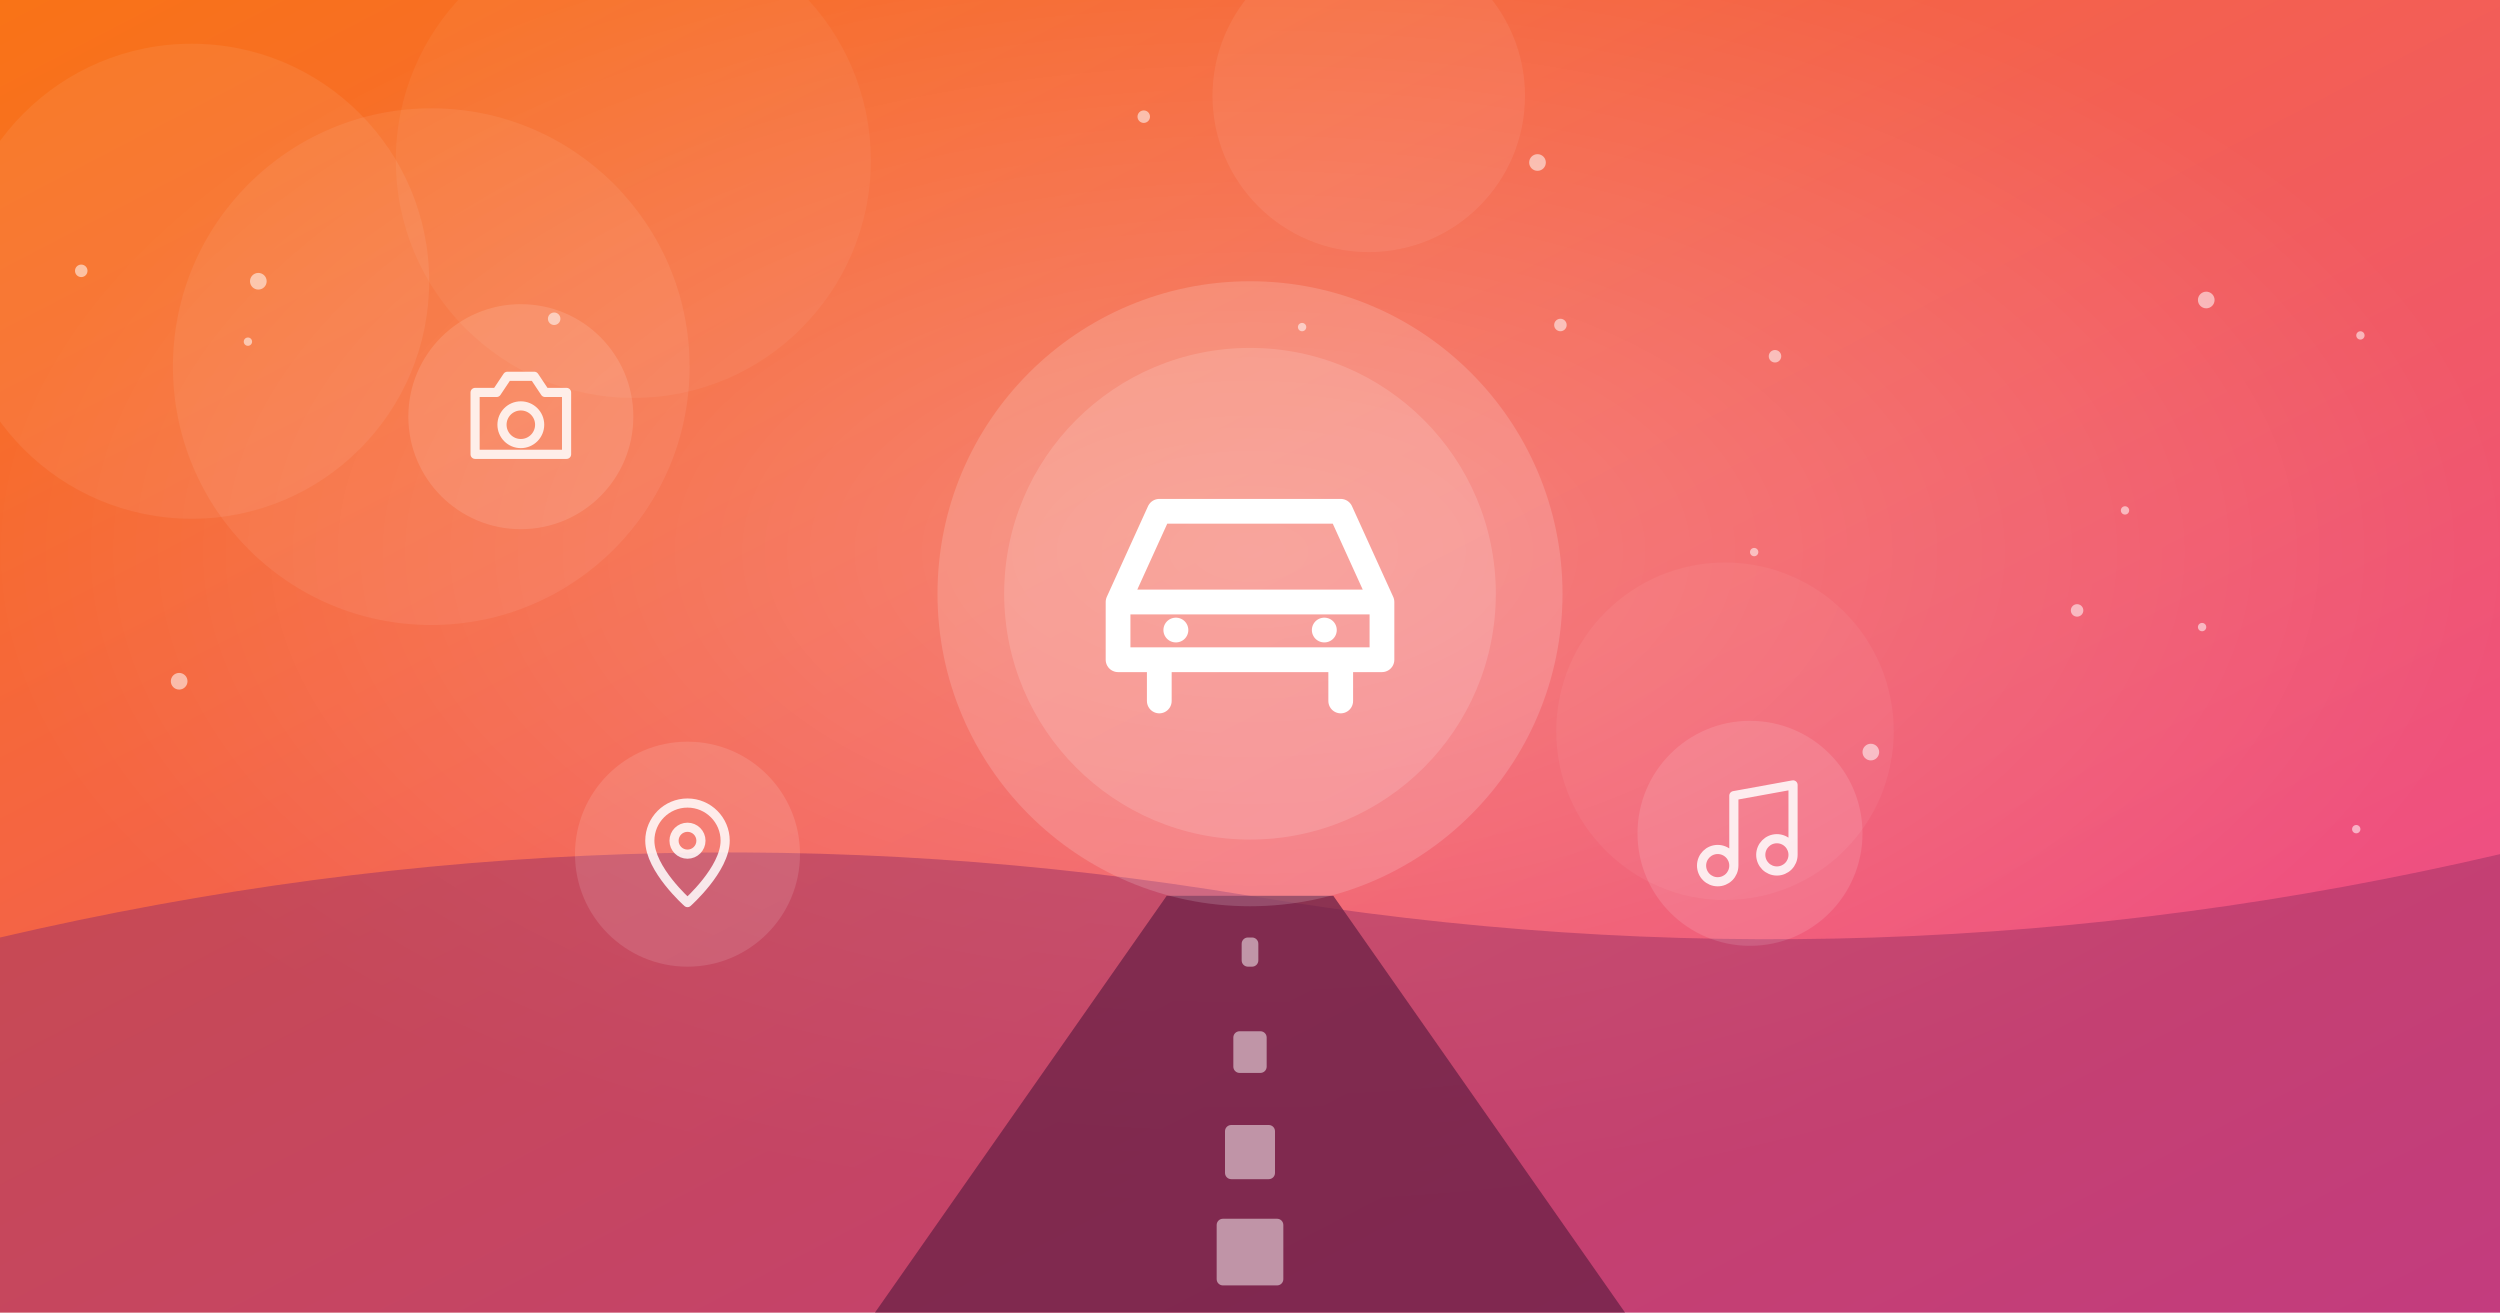
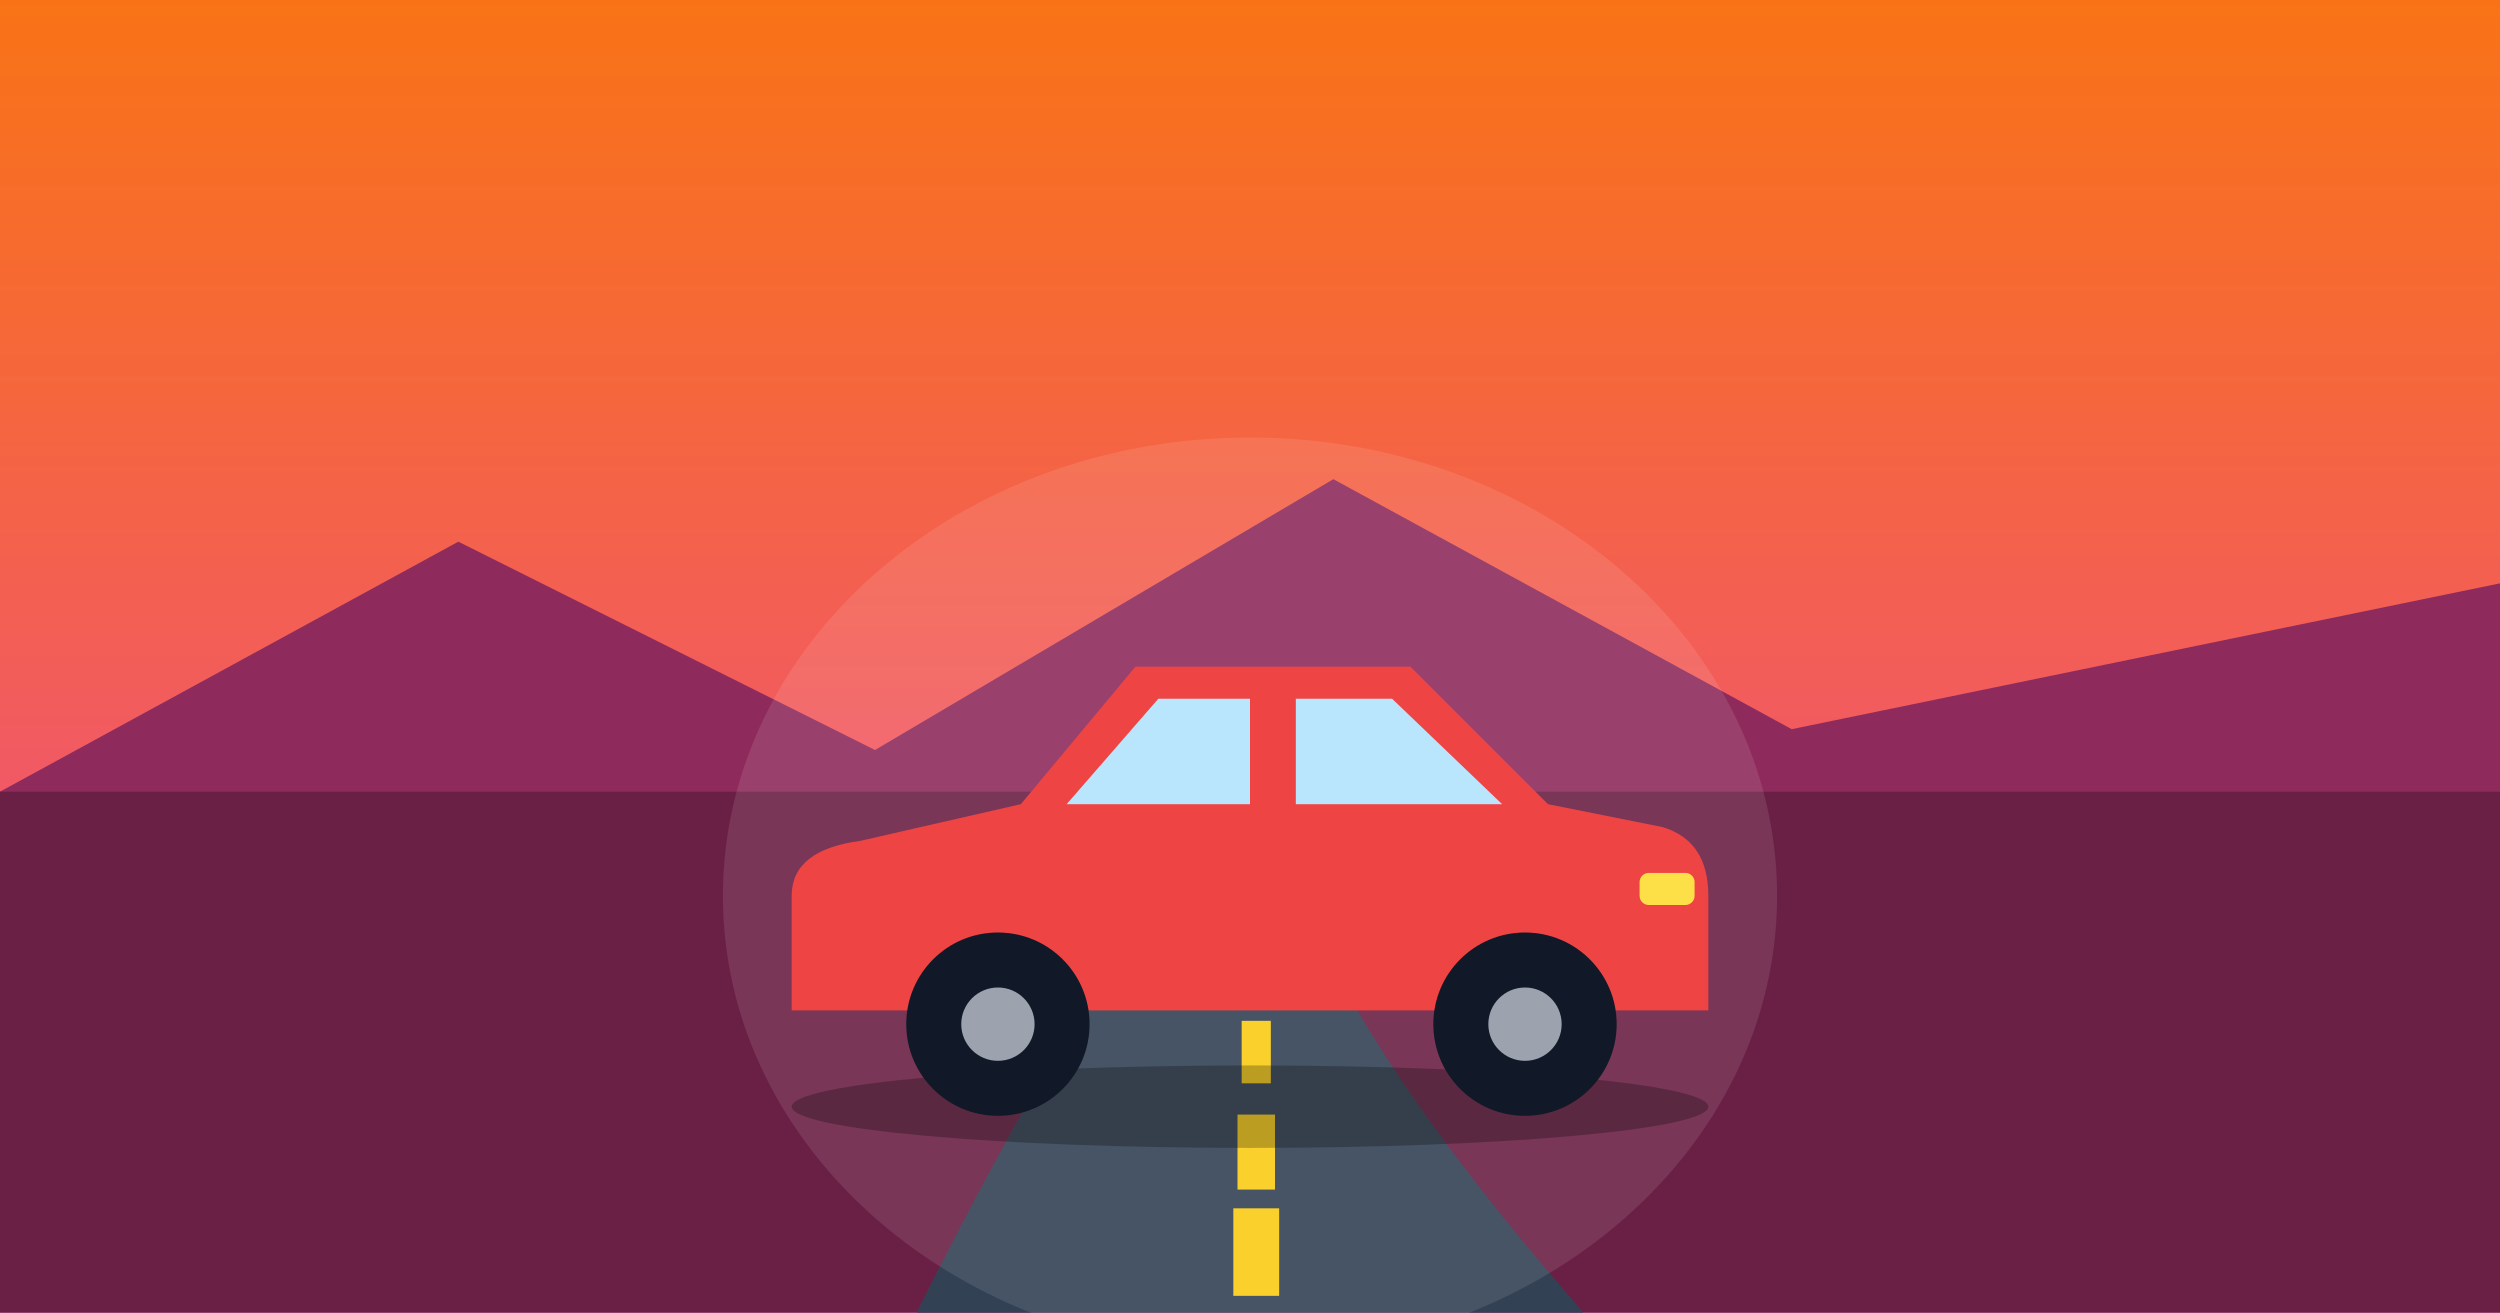
<svg xmlns="http://www.w3.org/2000/svg" viewBox="0 0 1200 630" width="1200" height="630">
  <defs>
-     <linearGradient id="g" x1="0" y1="0" x2="1" y2="1">
+     <linearGradient id="sky" x1="0" y1="0" x2="0" y2="1">
      <stop offset="0" stop-color="#f97316" />
      <stop offset="1" stop-color="#ec4899" />
    </linearGradient>
-     <radialGradient id="l" cx=".5" cy=".42" r=".5">
-       <stop offset="0" stop-color="#fff" stop-opacity=".22" />
-       <stop offset="1" stop-color="#fff" stop-opacity="0" />
-     </radialGradient>
  </defs>
-   <rect width="1200" height="630" fill="url(#g)" />
-   <circle cx="207" cy="176" r="124" fill="#fff" opacity="0.07" />
-   <circle cx="92" cy="135" r="114" fill="#fff" opacity="0.07" />
-   <circle cx="828" cy="351" r="81" fill="#fff" opacity="0.05" />
-   <circle cx="657" cy="46" r="75" fill="#fff" opacity="0.07" />
-   <circle cx="304" cy="77" r="114" fill="#fff" opacity="0.05" />
-   <rect width="1200" height="630" fill="url(#l)" />
-   <path d="M0 450 Q300 380 600 430 T1200 410 V630 H0Z" fill="#992f63" opacity=".5" />
-   <path d="M420 630 L560 430 L640 430 L780 630Z" fill="#6a2045" opacity=".75" />
-   <rect x="596" y="450" width="8" height="14" rx="3" fill="#fff" opacity=".5" />
-   <rect x="592" y="495" width="16" height="20" rx="3" fill="#fff" opacity=".5" />
-   <rect x="588" y="540" width="24" height="26" rx="3" fill="#fff" opacity=".5" />
-   <rect x="584" y="585" width="32" height="32" rx="3" fill="#fff" opacity=".5" />
-   <circle cx="625" cy="157" r="2" fill="#fff" opacity=".55" />
-   <circle cx="549" cy="56" r="3" fill="#fff" opacity=".55" />
-   <circle cx="1131" cy="398" r="2" fill="#fff" opacity=".55" />
-   <circle cx="39" cy="130" r="3" fill="#fff" opacity=".55" />
-   <circle cx="898" cy="361" r="4" fill="#fff" opacity=".55" />
-   <circle cx="997" cy="293" r="3" fill="#fff" opacity=".55" />
-   <circle cx="842" cy="265" r="2" fill="#fff" opacity=".55" />
-   <circle cx="1020" cy="245" r="2" fill="#fff" opacity=".55" />
-   <circle cx="738" cy="78" r="4" fill="#fff" opacity=".55" />
-   <circle cx="124" cy="135" r="4" fill="#fff" opacity=".55" />
-   <circle cx="119" cy="164" r="2" fill="#fff" opacity=".55" />
-   <circle cx="86" cy="327" r="4" fill="#fff" opacity=".55" />
-   <circle cx="1133" cy="161" r="2" fill="#fff" opacity=".55" />
-   <circle cx="266" cy="153" r="3" fill="#fff" opacity=".55" />
-   <circle cx="1057" cy="301" r="2" fill="#fff" opacity=".55" />
-   <circle cx="1059" cy="144" r="4" fill="#fff" opacity=".55" />
-   <circle cx="749" cy="156" r="3" fill="#fff" opacity=".55" />
-   <circle cx="852" cy="171" r="3" fill="#fff" opacity=".55" />
-   <circle cx="330" cy="410" r="54" fill="#fff" opacity=".12" />
-   <g transform="translate(299.0 379.0) scale(2.583)" fill="none" stroke="#fff" stroke-width="1.7" stroke-linecap="round" stroke-linejoin="round" opacity="0.85">
-     <path d="M12 21s-7-6.2-7-11.5a7 7 0 0 1 14 0C19 14.8 12 21 12 21zM12 7a2.5 2.5 0 1 0 0 5 2.5 2.5 0 0 0 0-5z" />
-   </g>
-   <circle cx="840" cy="400" r="54" fill="#fff" opacity=".12" />
-   <g transform="translate(809.0 369.0) scale(2.583)" fill="none" stroke="#fff" stroke-width="1.7" stroke-linecap="round" stroke-linejoin="round" opacity="0.85">
-     <path d="M9 18V5l11-2v13M9 18a3 3 0 1 1-6 0a3 3 0 1 1 6 0zM20 16a3 3 0 1 1-6 0a3 3 0 1 1 6 0z" />
-   </g>
-   <circle cx="250" cy="200" r="54" fill="#fff" opacity=".12" />
-   <g transform="translate(219.0 169.0) scale(2.583)" fill="none" stroke="#fff" stroke-width="1.7" stroke-linecap="round" stroke-linejoin="round" opacity="0.85">
-     <path d="M3.5 7.5h4l2-3h5l2 3h4V19h-17zM12 10a3.5 3.5 0 1 0 0 7a3.5 3.5 0 1 0 0-7z" />
-   </g>
-   <circle cx="600" cy="285" r="150" fill="#fff" opacity=".16" />
-   <circle cx="600" cy="285" r="118" fill="#fff" opacity=".14" />
-   <g transform="translate(505.0 190.0) scale(7.917)" fill="none" stroke="#fff" stroke-width="1.5" stroke-linecap="round" stroke-linejoin="round" opacity="1">
-     <path d="M4 16v-3.5L6.5 7h11l2.5 5.5V16zM4 12.5h16M6.5 16v2.5M17.5 16v2.5M7.5 14.2h.01M16.5 14.2h.01" />
+   <rect width="1200" height="630" fill="url(#sky)" />
+   <path d="M0 380 L220 260 L420 360 L640 230 L860 350 L1200 280 V630 H0Z" fill="#8e2b5c" />
+   <rect y="380" width="1200" height="250" fill="#6a2045" />
+   <path d="M440 630 Q520 470 590 380 L612 380 Q620 470 760 630Z" fill="#334155" />
+   <rect x="600" y="400" width="6" height="18" fill="#facc15" />
+   <rect x="598" y="445" width="10" height="24" fill="#facc15" />
+   <rect x="596" y="490" width="14" height="30" fill="#facc15" />
+   <rect x="594" y="535" width="18" height="36" fill="#facc15" />
+   <rect x="592" y="580" width="22" height="42" fill="#facc15" />
+   <ellipse cx="600" cy="430" rx="253" ry="220" fill="#fff" opacity=".10" />
+   <g transform="translate(600.0 430.0) rotate(0) scale(1.100)">
+     <ellipse cx="0" cy="92" rx="200" ry="18" fill="#000" opacity="0.25" />
+     <path d="M-200 50 V0 Q-200 -20 -170 -24 L-100 -40 L-50 -100 H70 L130 -40 L180 -30 Q200 -24 200 0 V50Z" fill="#ef4444" />
+     <path d="M-80 -40 L-40 -86 H0 V-40Z M20 -40 V-86 H62 L110 -40Z" fill="#bae6fd" />
+     <g>
+       <circle cx="-110" cy="56" r="40" fill="#111827" />
+       <circle cx="-110" cy="56" r="16" fill="#9ca3af" />
+       <circle cx="120" cy="56" r="40" fill="#111827" />
+       <circle cx="120" cy="56" r="16" fill="#9ca3af" />
+     </g>
+     <rect x="170" y="-10" width="24" height="14" rx="4" fill="#fde047" />
  </g>
</svg>
